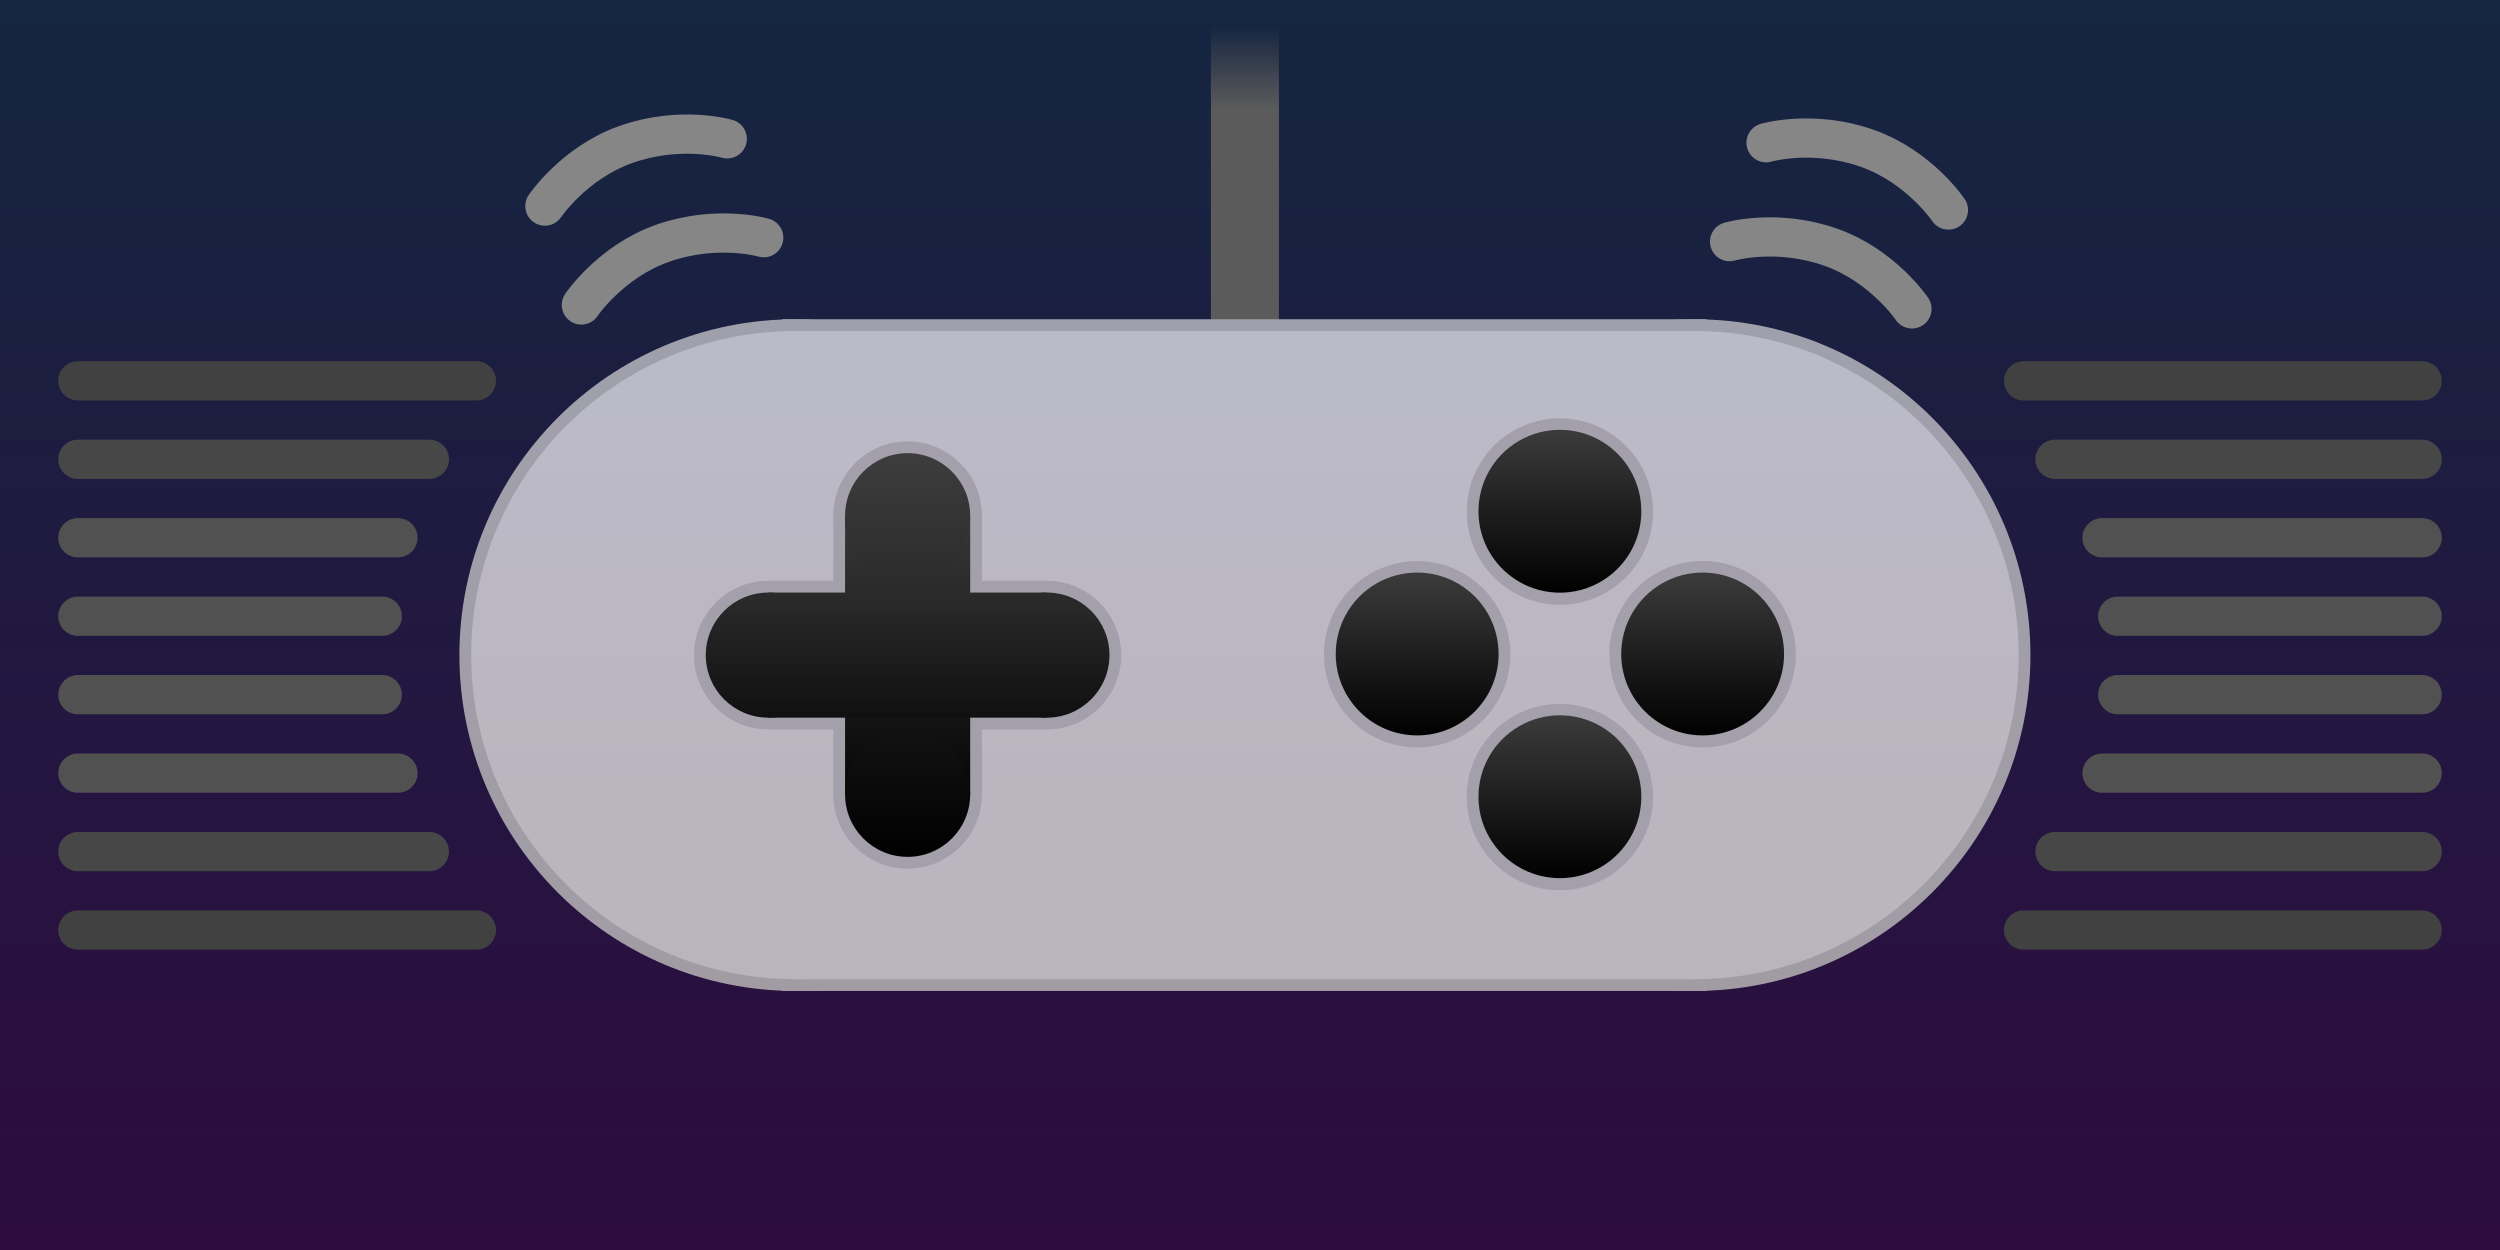
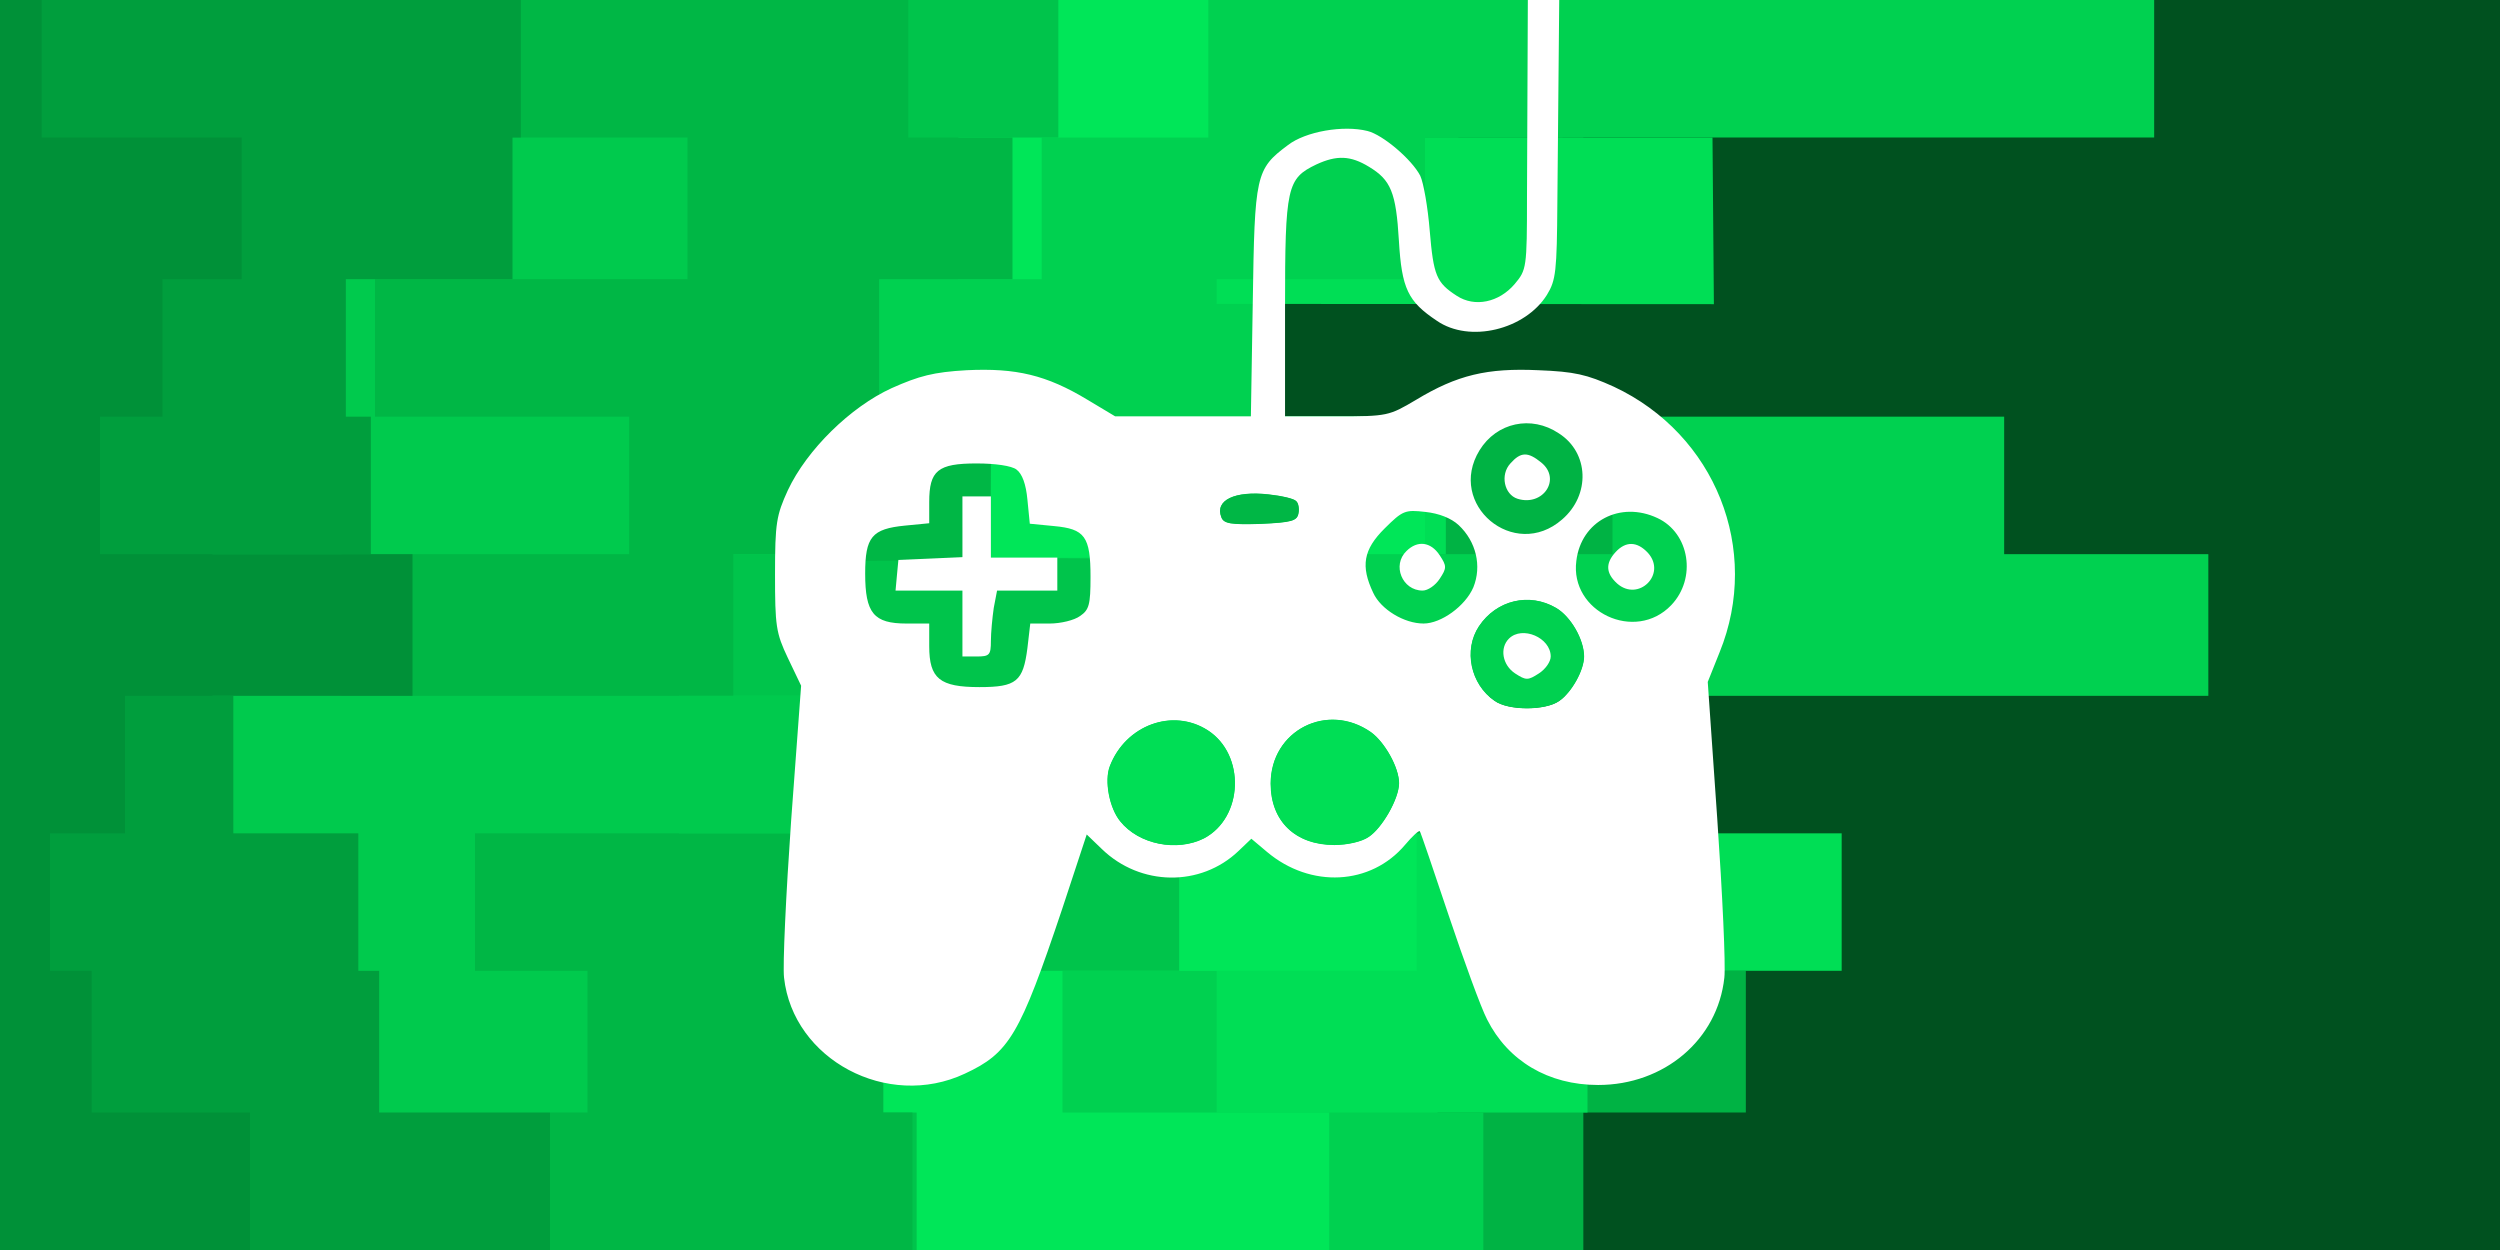
- <svg xmlns="http://www.w3.org/2000/svg" width="600" height="300">
-   <defs>
-     <linearGradient id="a" x1="240" x2="240" y1="140.375" y2="219.625" gradientTransform="matrix(3.76884 0 0 3.78549 -604.523 -531.388)" gradientUnits="userSpaceOnUse">
-       <stop offset="0" stop-color="#142641" />
-       <stop offset="1" stop-color="#2e0b3f" />
-     </linearGradient>
-     <linearGradient id="b" x1="240" x2="240" y1="140.868" y2="146.18" gradientUnits="userSpaceOnUse">
-       <stop offset="0" stop-color="#5b5b5b" stop-opacity="0" />
-       <stop offset="1" stop-color="#5b5b5b" />
-     </linearGradient>
-     <linearGradient id="c" x1="239.969" x2="239.969" y1="160.326" y2="201.632" gradientUnits="userSpaceOnUse">
-       <stop offset="0" stop-color="#c1c1c1" />
-       <stop offset="1" stop-color="#bdbdbd" />
-     </linearGradient>
-     <linearGradient id="d" x1="239.969" x2="239.969" y1="160.326" y2="201.632" gradientUnits="userSpaceOnUse">
-       <stop offset="0" stop-color="#a0a0ac" />
-       <stop offset="1" stop-color="#a19ca4" />
-     </linearGradient>
-     <linearGradient id="e" x1="268.657" x2="268.657" y1="160.326" y2="201.632" gradientUnits="userSpaceOnUse">
-       <stop offset="0" stop-color="#c1c1c1" />
-       <stop offset="1" stop-color="#bdbdbd" />
-     </linearGradient>
-     <linearGradient id="f" x1="268.657" x2="268.657" y1="160.326" y2="201.632" gradientUnits="userSpaceOnUse">
-       <stop offset="0" stop-color="#a0a0ac" />
-       <stop offset="1" stop-color="#a19ca4" />
-     </linearGradient>
-     <linearGradient id="g" x1="211.343" x2="211.343" y1="160.326" y2="201.632" gradientUnits="userSpaceOnUse">
-       <stop offset="0" stop-color="#c1c1c1" />
-       <stop offset="1" stop-color="#bdbdbd" />
-     </linearGradient>
-     <linearGradient id="h" x1="211.343" x2="211.343" y1="160.326" y2="201.632" gradientUnits="userSpaceOnUse">
-       <stop offset="0" stop-color="#a0a0ac" />
-       <stop offset="1" stop-color="#a19ca4" />
-     </linearGradient>
-     <linearGradient id="i" x1="239.969" x2="239.969" y1="160.326" y2="201.632" gradientUnits="userSpaceOnUse">
-       <stop offset="0" stop-color="#bbbbc8" />
-       <stop offset="1" stop-color="#bab4bd" />
-     </linearGradient>
-     <linearGradient id="j" x1="268.657" x2="268.657" y1="160.326" y2="201.632" gradientUnits="userSpaceOnUse">
-       <stop offset="0" stop-color="#bbbbc8" />
-       <stop offset="1" stop-color="#bab4bd" />
-     </linearGradient>
-     <linearGradient id="k" x1="211.343" x2="211.343" y1="160.326" y2="201.632" gradientUnits="userSpaceOnUse">
-       <stop offset="0" stop-color="#bbbbc8" />
-       <stop offset="1" stop-color="#bab4bd" />
-     </linearGradient>
-     <linearGradient id="l" x1="218.504" x2="218.504" y1="172.111" y2="189.847" gradientUnits="userSpaceOnUse">
-       <stop offset="0" stop-color="#373737" />
-       <stop offset="1" stop-color="#060606" />
-     </linearGradient>
-     <linearGradient id="m" x1="218.504" x2="218.504" y1="168.109" y2="176.082" gradientUnits="userSpaceOnUse">
-       <stop offset="0" stop-color="#3d3d3d" />
-       <stop offset="1" stop-color="#2c2c2c" />
-     </linearGradient>
-     <linearGradient id="n" x1="218.504" x2="218.504" y1="185.864" y2="193.837" gradientUnits="userSpaceOnUse">
-       <stop offset="0" stop-color="#121212" />
-       <stop offset="1" />
-     </linearGradient>
-     <linearGradient id="o" x1="218.498" x2="218.498" y1="176.993" y2="184.965" gradientUnits="userSpaceOnUse">
-       <stop offset="0" stop-color="#2b2b2b" />
-       <stop offset="1" stop-color="#101010" />
-     </linearGradient>
-     <linearGradient id="p" x1="227.381" x2="227.381" y1="176.993" y2="184.965" gradientUnits="userSpaceOnUse">
-       <stop offset="0" stop-color="#2b2b2b" />
-       <stop offset="1" stop-color="#101010" />
-     </linearGradient>
-     <linearGradient id="q" x1="209.627" x2="209.627" y1="176.993" y2="184.965" gradientUnits="userSpaceOnUse">
-       <stop offset="0" stop-color="#2b2b2b" />
-       <stop offset="1" stop-color="#101010" />
-     </linearGradient>
-     <linearGradient id="r" x1="250.977" x2="250.977" y1="175.79" y2="186.168" gradientUnits="userSpaceOnUse">
-       <stop offset="0" stop-color="#3b3b3b" />
-       <stop offset="1" />
-     </linearGradient>
-     <linearGradient id="s" x1="269.171" x2="269.171" y1="175.79" y2="186.168" gradientUnits="userSpaceOnUse">
-       <stop offset="0" stop-color="#3b3b3b" />
-       <stop offset="1" />
-     </linearGradient>
-     <linearGradient id="t" x1="260.074" x2="260.074" y1="166.693" y2="177.071" gradientUnits="userSpaceOnUse">
-       <stop offset="0" stop-color="#3b3b3b" />
-       <stop offset="1" />
-     </linearGradient>
-     <linearGradient id="u" x1="260.074" x2="260.074" y1="184.887" y2="195.265" gradientUnits="userSpaceOnUse">
-       <stop offset="0" stop-color="#3b3b3b" />
-       <stop offset="1" />
-     </linearGradient>
-   </defs>
-   <path fill="url(#a)" d="M0 300V0h600v300z" style="mix-blend-mode:normal;fill:url(#a);stroke-width:3.777;stroke-miterlimit:10" />
-   <g stroke-width="0" style="mix-blend-mode:normal;stroke-miterlimit:10">
-     <path fill="#5b5b5b" d="M290.619 89.44V25.637h16.322V89.44z" />
-     <path fill="url(#b)" d="M237.833 146.18v-5.312h4.334v5.312z" style="fill:url(#b)" transform="matrix(3.76594 0 0 3.76594 -605.045 -524.33)" />
-   </g>
-   <g stroke-width="1.5" style="mix-blend-mode:normal;stroke-miterlimit:10">
-     <path fill="url(#c)" stroke="url(#d)" d="M211.247 160.326h57.443v41.306h-57.443z" style="fill:url(#c);stroke:url(#d)" transform="matrix(3.76594 0 0 3.76594 -605.045 -524.33)" />
-     <path fill="url(#e)" stroke="url(#f)" d="M268.657 160.326c11.406 0 20.653 9.247 20.653 20.653 0 11.406-9.247 20.653-20.653 20.653-11.406 0-20.653-9.247-20.653-20.653 0-11.406 9.247-20.653 20.653-20.653z" style="fill:url(#e);stroke:url(#f)" transform="matrix(3.76594 0 0 3.76594 -605.045 -524.33)" />
-     <path fill="url(#g)" stroke="url(#h)" d="M211.343 160.326c11.406 0 20.653 9.247 20.653 20.653 0 11.406-9.247 20.653-20.653 20.653-11.406 0-20.653-9.247-20.653-20.653 0-11.406 9.247-20.653 20.653-20.653z" style="fill:url(#g);stroke:url(#h)" transform="matrix(3.76594 0 0 3.76594 -605.045 -524.33)" />
-   </g>
-   <g stroke-width="0" style="mix-blend-mode:normal;stroke-miterlimit:10">
-     <path fill="url(#i)" d="M211.247 160.326h57.443v41.306h-57.443z" style="fill:url(#i)" transform="matrix(3.76594 0 0 3.76594 -605.045 -524.33)" />
-     <path fill="url(#j)" d="M268.657 160.326c11.406 0 20.653 9.247 20.653 20.653 0 11.406-9.247 20.653-20.653 20.653-11.406 0-20.653-9.247-20.653-20.653 0-11.406 9.247-20.653 20.653-20.653z" style="fill:url(#j)" transform="matrix(3.76594 0 0 3.76594 -605.045 -524.33)" />
-     <path fill="url(#k)" d="M211.343 160.326c11.406 0 20.653 9.247 20.653 20.653 0 11.406-9.247 20.653-20.653 20.653-11.406 0-20.653-9.247-20.653-20.653 0-11.406 9.247-20.653 20.653-20.653z" style="fill:url(#k)" transform="matrix(3.76594 0 0 3.76594 -605.045 -524.33)" />
-   </g>
-   <g fill="none" stroke="#a39fab" stroke-width="1.5" style="mix-blend-mode:normal;stroke-miterlimit:10">
-     <path stroke-width="5.649" d="M202.816 187.61v-60.767h30.026v60.767z" />
-     <path stroke-width="5.649" d="M202.816 123.77a15.013 15.013 0 1 1 30.026 0 15.013 15.013 0 0 1-30.026 0zm0 66.864a15.013 15.013 0 1 1 30.026 0 15.013 15.013 0 0 1-30.026 0zm-15.395-48.418h60.767v30.022h-60.767Z" />
-     <path stroke-width="5.649" d="M251.257 142.216a15.011 15.011 0 1 1 0 30.022 15.011 15.011 0 0 1 0-30.022zm-66.86 0a15.011 15.011 0 1 1 0 30.022 15.011 15.011 0 0 1 0-30.022zm136.18 15.01a19.541 19.541 0 1 1 39.08 0 19.541 19.541 0 0 1-39.08 0zm68.518 0a19.541 19.541 0 1 1 39.079 0 19.541 19.541 0 0 1-39.08 0zm-34.26-34.258a19.541 19.541 0 1 1 39.08 0 19.541 19.541 0 0 1-39.08 0zm0 68.517a19.541 19.541 0 1 1 39.08 0 19.541 19.541 0 0 1-39.08 0z" />
-   </g>
-   <g stroke-width="0" style="mix-blend-mode:normal;stroke-miterlimit:10">
-     <path fill="url(#l)" d="M214.518 189.847v-17.736h7.973v17.736z" style="fill:url(#l)" transform="matrix(3.76594 0 0 3.76594 -605.045 -524.33)" />
-     <path fill="url(#m)" d="M214.518 172.096a3.986 3.986 0 1 1 7.973 0 3.986 3.986 0 0 1-7.973 0z" style="fill:url(#m)" transform="matrix(3.76594 0 0 3.76594 -605.045 -524.33)" />
-     <path fill="url(#n)" d="M214.518 189.85a3.986 3.986 0 1 1 7.973 0 3.986 3.986 0 0 1-7.973 0z" style="fill:url(#n)" transform="matrix(3.76594 0 0 3.76594 -605.045 -524.33)" />
-     <path fill="url(#o)" d="M209.63 176.993h17.736v7.972H209.63Z" style="fill:url(#o)" transform="matrix(3.76594 0 0 3.76594 -605.045 -524.33)" />
-     <path fill="url(#p)" d="M227.381 176.993a3.986 3.986 0 1 1 0 7.972 3.986 3.986 0 0 1 0-7.972z" style="fill:url(#p)" transform="matrix(3.76594 0 0 3.76594 -605.045 -524.33)" />
-     <path fill="url(#q)" d="M209.627 176.993a3.986 3.986 0 1 1 0 7.972 3.986 3.986 0 0 1 0-7.972z" style="fill:url(#q)" transform="matrix(3.76594 0 0 3.76594 -605.045 -524.33)" />
-   </g>
-   <g stroke-width="0" style="mix-blend-mode:normal;stroke-miterlimit:10">
-     <path fill="url(#r)" d="M245.788 180.979a5.189 5.189 0 1 1 10.377 0 5.189 5.189 0 0 1-10.377 0z" style="fill:url(#r)" transform="matrix(3.76594 0 0 3.76594 -605.045 -524.33)" />
-     <path fill="url(#s)" d="M263.982 180.979a5.189 5.189 0 1 1 10.377 0 5.189 5.189 0 0 1-10.377 0z" style="fill:url(#s)" transform="matrix(3.76594 0 0 3.76594 -605.045 -524.33)" />
-     <path fill="url(#t)" d="M254.885 171.882a5.189 5.189 0 1 1 10.377 0 5.189 5.189 0 0 1-10.377 0z" style="fill:url(#t)" transform="matrix(3.76594 0 0 3.76594 -605.045 -524.33)" />
-     <path fill="url(#u)" d="M254.885 190.076a5.189 5.189 0 1 1 10.377 0 5.189 5.189 0 0 1-10.377 0z" style="fill:url(#u)" transform="matrix(3.76594 0 0 3.76594 -605.045 -524.33)" />
-   </g>
-   <path fill="none" stroke="#414141" stroke-linecap="round" stroke-width="2.5" d="M5.224 23.125h25.4m98.6 0h25.4" style="mix-blend-mode:normal;stroke-miterlimit:10" transform="matrix(3.76594 0 0 3.76594 -.989 4.314)" />
-   <path fill="none" stroke="#474747" stroke-linecap="round" stroke-width="2.5" d="M5.224 28.125h22.4m103.6 0h23.4" style="mix-blend-mode:normal;stroke-miterlimit:10" transform="matrix(3.76594 0 0 3.76594 -.989 4.314)" />
-   <path fill="none" stroke="#515151" stroke-linecap="round" stroke-width="2.5" d="M5.224 33.125h20.4m108.6 0h20.4m-149.4 5h19.4m110.6 0h19.4m-149.4 5h19.4m110.6 0h19.4m-149.4 5h20.4m108.6 0h20.4" style="mix-blend-mode:normal;stroke-miterlimit:10" transform="matrix(3.76594 0 0 3.76594 -.989 4.314)" />
-   <path fill="none" stroke="#474747" stroke-linecap="round" stroke-width="2.5" d="M5.224 53.125h22.4m103.6 0h23.4" style="mix-blend-mode:normal;stroke-miterlimit:10" transform="matrix(3.76594 0 0 3.76594 -.989 4.314)" />
-   <path fill="none" stroke="#414141" stroke-linecap="round" stroke-width="2.5" d="M5.224 58.125h25.4m98.6 0h25.4" style="mix-blend-mode:normal;stroke-miterlimit:10" transform="matrix(3.76594 0 0 3.76594 -.989 4.314)" />
-   <g fill="none" stroke="#868686" stroke-linecap="round" stroke-width="2.5" style="mix-blend-mode:normal;stroke-miterlimit:10">
-     <path stroke-width="9.415" d="M139.526 73.193s6.967-10.367 19.413-14.777c13.14-4.655 24.355-1.367 24.355-1.367m-52.52-7.589s6.967-10.367 19.41-14.777c13.143-4.659 24.358-1.367 24.358-1.367" />
-     <path stroke-width="9.415" d="M415.102 57.99s11.215-3.291 24.354 1.367c12.447 4.41 19.414 14.778 19.414 14.778m-35.016-39.881s11.219-3.288 24.358 1.37c12.447 4.41 19.41 14.778 19.41 14.778" data-paper-data="{&quot;index&quot;:null}" />
+ <svg xmlns="http://www.w3.org/2000/svg" width="600" height="300" viewBox="0 0 600 300">
+   <path fill="#00511f" d="M0 300v-300h600v300z" style="fill-rule:nonzero;stroke:none;stroke-linecap:butt;stroke-linejoin:miter;stroke-miterlimit:10;stroke-dasharray:none;stroke-dashoffset:0" />
+   <path fill="#00d150" d="M407 0h110v33h-167v34h-42v33h173v33h49v34h-253v33h-4v33h16v34h82v33h-371V0z" style="fill-rule:nonzero;stroke:none;stroke-linecap:butt;stroke-linejoin:miter;stroke-miterlimit:10;stroke-dasharray:none;stroke-dashoffset:0" />
+   <path fill="#00b344" d="M420 0h-79v33h34v34h-104v33h116v33h-91v34h53v33h58v33h12v34h-39v33h-380V0z" style="fill-rule:nonzero;stroke:none;stroke-linecap:butt;stroke-linejoin:miter;stroke-miterlimit:10;stroke-dasharray:none;stroke-dashoffset:0" />
+   <path fill="#00de55" d="M296 0h14v33h101l.333 40-161-.082L250 100h97v33h-39v34h25v33h109v33h-61v34h-36v33h-345V0z" style="fill-rule:nonzero;stroke:none;stroke-linecap:butt;stroke-linejoin:miter;stroke-miterlimit:10;stroke-dasharray:none;stroke-dashoffset:0" />
+   <path fill="#00d150" d="M347 0h33v33h-38v34h-50v33h44v33h-127v34h35v33h-41v33h89v34h64v33h-356V0z" style="fill-rule:nonzero;stroke:none;stroke-linecap:butt;stroke-linejoin:miter;stroke-miterlimit:10;stroke-dasharray:none;stroke-dashoffset:0" />
+   <path fill="#00e658" d="M220 0h70v33h-40v34h-50v33h142v33h-63.583l-4.5.667-69.016.613L199.917 133h-44.917v34h50v33h135v33h-85v34h64v33h-319V0z" style="fill-rule:nonzero;stroke:none;stroke-linecap:butt;stroke-linejoin:miter;stroke-miterlimit:10;stroke-dasharray:none;stroke-dashoffset:0" />
+   <path fill="#00c44b" d="M199 0h55v33h-24v34h-55v33h-40v33h65.417l36.137.863 33.641.192L276.25 133h16.75v34h-145v33h135v33h-147v34h84v33h-220V0z" style="fill-rule:nonzero;stroke:none;stroke-linecap:butt;stroke-linejoin:miter;stroke-miterlimit:10;stroke-dasharray:none;stroke-dashoffset:0" />
+   <path fill="#00b745" d="M182 0h36v33h25v34h-32v33l26.868.284-.17 34.087-34.115.296-6.5-1.667H176v34h-13v33h80v33h-31v34h7v33H0V0z" style="fill-rule:nonzero;stroke:none;stroke-linecap:butt;stroke-linejoin:miter;stroke-miterlimit:10;stroke-dasharray:none;stroke-dashoffset:0" />
+   <path fill="#00ca4d" d="M75 0h-5v33h95v34h-75v33h61v33h-69v34h112v33h-80v33h27v34h-9v33h-132V0z" style="fill-rule:nonzero;stroke:none;stroke-linecap:butt;stroke-linejoin:miter;stroke-miterlimit:10;stroke-dasharray:none;stroke-dashoffset:0" />
+   <path fill="#009e3d" d="M99 0h26v33h-2v34h-40v33h6v33h-38v34h5v33h30v33h5v34h41v33h-132V0z" style="fill-rule:nonzero;stroke:none;stroke-linecap:butt;stroke-linejoin:miter;stroke-miterlimit:10;stroke-dasharray:none;stroke-dashoffset:0" />
+   <path fill="#009138" d="M3 0h7v33h48v34h-19v33h-15v33h75v34h-69v33h-18v33h10v34h38v33h-60V0z" style="fill-rule:nonzero;stroke:none;stroke-linecap:butt;stroke-linejoin:miter;stroke-miterlimit:10;stroke-dasharray:none;stroke-dashoffset:0" />
+   <g style="fill-rule:nonzero;stroke:none;stroke-linecap:butt;stroke-linejoin:miter;stroke-miterlimit:10;stroke-dasharray:none;stroke-dashoffset:0">
+     <path fill="#fff" d="m366.734-12.354 7.657-6.677-.625 67.652c-.114 16.499-.342 18.646-2.505 22.149-5.238 8.363-18.559 11.64-26.416 6.215-6.946-4.633-8.426-7.684-9.109-19.211-.683-11.64-1.936-14.578-7.173-17.742-4.441-2.712-7.743-2.825-12.639-.565-7.059 3.39-7.515 5.311-7.515 34.354v26.105h12.411c12.183 0 12.525-.113 19.015-3.955 9.906-5.989 17.079-7.684 29.376-7.119 8.653.339 11.614 1.017 18.104 3.955 24.366 11.414 35.411 39.1 25.391 63.736l-2.847 7.119 2.277 32.772c1.252 18.081 2.05 35.258 1.708 38.196-1.594 14.917-14.46 25.766-30.287 25.766-11.955 0-21.634-5.763-26.644-15.708-1.48-2.825-5.579-14.126-9.223-24.975-3.644-10.849-6.718-20.002-6.946-20.228-.228-.226-1.822 1.243-3.53 3.277-8.198 9.719-22.658 10.51-33.134 1.695l-3.757-3.164-3.074 2.938c-9.109 8.702-23.569 8.476-32.792-.452l-3.644-3.503-5.921 17.968c-10.134 30.173-12.639 34.467-23.342 39.439-18.559 8.702-41.218-3.39-43.381-23.053-.342-2.938.455-19.889 1.708-37.744l2.391-32.32-3.188-6.667c-2.847-5.989-3.074-7.684-3.074-20.115 0-12.318.342-14.126 3.074-20.115 4.554-9.719 15.03-20.002 24.936-24.523 6.604-2.938 10.02-3.842 17.99-4.294 11.842-.565 19.129 1.13 29.035 7.119l6.604 3.955H300.211l.455-27.461c.455-30.512.683-31.868 8.426-37.631 4.213-3.277 13.322-4.859 19.129-3.39 3.644.904 10.589 6.78 12.639 10.736.797 1.695 1.822 7.571 2.277 13.222.911 10.736 1.594 12.431 6.49 15.595 4.327 2.825 10.134 1.582 13.891-2.825 2.847-3.39 2.96-3.842 2.96-20.906zm-11.642 120.416c-7.97 12.996 8.312 26.67 19.812 16.612 6.832-5.876 6.49-16.047-.797-20.68-6.604-4.407-14.916-2.599-19.015 4.068zm-120.693 3.164c-9.337 0-11.386 1.695-11.386 9.267v5.085l-5.807.565c-7.97.791-9.564 2.712-9.564 11.527 0 9.493 2.05 11.979 9.906 11.979h5.465v5.424c0 7.797 2.505 9.832 12.069 9.832 8.881 0 10.475-1.356 11.5-9.38l.683-5.876h4.668c2.619 0 5.921-.791 7.287-1.808 2.163-1.469 2.505-2.712 2.505-9.38 0-9.719-1.366-11.527-8.767-12.205l-5.807-.565-.569-5.763c-.342-3.729-1.252-6.215-2.619-7.232-1.139-.904-5.124-1.469-9.564-1.469zm70.025 7.458c-8.084-.904-12.866 1.356-11.272 5.424.569 1.582 2.277 1.808 9.45 1.582 7.401-.339 8.653-.678 8.995-2.486.228-1.13 0-2.486-.569-2.938-.455-.565-3.416-1.243-6.604-1.582zm37.688 4.181c-4.896-.565-5.465-.339-9.792 3.955-5.124 5.085-5.807 9.041-2.733 15.482 1.822 3.955 7.401 7.345 12.069 7.345 4.213 0 10.02-4.181 11.955-8.702 2.05-5.085.683-10.962-3.53-14.917-1.822-1.695-4.782-2.825-7.97-3.164zm36.208 11.753c-1.594 12.205 14.119 19.663 22.772 10.623 6.149-6.441 4.441-17.29-3.302-20.906-8.881-4.181-18.332.678-19.47 10.284zm-23.342 15.708c-3.757 5.65-2.05 13.9 3.757 17.855 3.302 2.373 12.183 2.373 15.485 0 2.96-2.034 5.921-7.345 5.921-10.623 0-4.068-3.188-9.606-6.718-11.64-6.376-3.729-14.233-1.921-18.446 4.407zm-88.584 33.563c-1.366 3.503-.114 10.058 2.505 13.222 4.441 5.537 13.549 7.345 20.04 4.068 9.45-4.972 10.02-20.002.911-25.879-8.426-5.424-19.698-1.243-23.455 8.589zm38.599 4.181c0 9.041 5.921 14.691 15.257 14.691 3.074 0 6.604-.791 8.198-1.921 3.188-2.034 7.287-9.154 7.287-12.883 0-3.729-3.416-9.832-6.718-12.205-10.475-7.345-24.025-.452-24.025 12.318z" />
+     <path fill="#00b745" d="M311.077 120.257c.569.452.798 1.824.57 2.954-.342 1.808-1.639 2.191-9.04 2.53-7.173.226-8.935-.039-9.504-1.621-1.594-4.068 3.264-6.381 11.348-5.477 3.188.339 6.171 1.049 6.626 1.614z" data-paper-data="{&quot;noHover&quot;:false,&quot;origItem&quot;:[&quot;Path&quot;,{&quot;applyMatrix&quot;:true,&quot;segments&quot;:[[[608.84736,237.36965],[6.37623,0.67805],[-16.1683,-1.80811]],[[586.30283,248.21832],[-3.18811,-8.1365],[1.13861,3.16419]],[[605.2038,251.38252],[-14.34651,0.45203],[14.80197,-0.67805]],[[623.19388,246.41021],[-0.68317,3.61621],[0.45544,-2.26013]],[[622.05527,240.53386],[1.13861,0.90405],[-0.91089,-1.13007]]],&quot;closed&quot;:true,&quot;fillColor&quot;:[1,1,1]}]}" />
+     <path fill="#00de55" d="M289.878 175.26c9.109 5.876 8.536 20.99-.914 25.963-6.49 3.277-15.664 1.456-20.105-4.081-2.619-3.164-3.88-9.762-2.513-13.265 3.757-9.832 15.107-14.041 23.532-8.617z" data-paper-data="{&quot;noHover&quot;:false,&quot;origItem&quot;:[&quot;Path&quot;,{&quot;applyMatrix&quot;:true,&quot;segments&quot;:[[[532.78806,367.77965],[7.51484,-19.6632],[-2.73267,7.00643]],[[537.79795,394.22327],[-5.23762,-6.3284],[8.88118,11.07468]],[[577.8771,402.35978],[-12.98018,6.5544],[18.90097,-9.94461]],[[579.69888,350.60259],[18.2178,11.75272],[-16.85147,-10.84866]]],&quot;closed&quot;:true,&quot;fillColor&quot;:[1,1,1]}]}" />
+     <path fill="#00de55" d="M329.047 175.713c3.302 2.373 6.739 8.517 6.739 12.246 0 3.729-4.123 10.891-7.311 12.925-1.594 1.13-5.15 1.929-8.225 1.929-9.337 0-15.307-5.699-15.307-14.74 0-12.77 13.629-19.705 24.104-12.359z" data-paper-data="{&quot;noHover&quot;:false,&quot;origItem&quot;:[&quot;Path&quot;,{&quot;applyMatrix&quot;:true,&quot;segments&quot;:[[[609.98598,376.14216],[0,-25.53957],[0,18.08111]],[[640.50079,405.52396],[-18.67324,0],[6.14851,0]],[[656.8968,401.68173],[-3.18811,2.26013],[6.37623,-4.06824]],[[671.47104,375.91615],[0,7.45846],[0,-7.45846]],[[658.03542,351.50664],[6.60395,4.74629],[-20.95047,-14.69091]]],&quot;closed&quot;:true,&quot;fillColor&quot;:[1,1,1]}]}" />
+     <path fill="#00d150" d="M373.45 145.877c3.53 2.034 6.741 7.616 6.741 11.684 0 3.277-2.982 8.628-5.943 10.662-3.302 2.373-12.24 2.373-15.542-0-5.807-3.955-7.53-12.271-3.772-17.921 4.213-6.328 12.139-8.154 18.515-4.425z" data-paper-data="{&quot;noHover&quot;:false,&quot;origItem&quot;:[&quot;Path&quot;,{&quot;applyMatrix&quot;:true,&quot;segments&quot;:[[[709.95614,300.65353],[8.42573,-12.65677],[-7.51484,11.30069]],[[717.47098,336.36372],[-11.61384,-7.91048],[6.60395,4.74629]],[[748.44124,336.36372],[-6.60395,4.74629],[5.92079,-4.06824]],[[760.2828,315.11842],[0,6.5544],[0,-8.1365]],[[746.84718,291.839],[7.0594,4.06824],[-12.75246,-7.45846]]],&quot;closed&quot;:true,&quot;fillColor&quot;:[1,1,1]}]}" />
+     <path fill="#fff" d="M369.894 111c4.896 3.955.455 10.623-5.693 8.702-3.188-1.017-4.213-5.763-1.708-8.476 2.505-2.825 4.213-2.825 7.401-.226zM230.983 119.137h6.832V133.828H253.755V141.738h-14.46l-.797 4.181c-.342 2.373-.683 5.989-.683 7.91 0 3.39-.342 3.729-3.416 3.729h-3.416v-15.821h-16.054l.342-3.729.342-3.616 7.743-.339 7.629-.339v-7.232zM345.528 133.263c1.708 2.599 1.708 3.051 0 5.65-1.025 1.582-2.847 2.825-4.099 2.825-4.896 0-7.401-6.102-3.871-9.493 2.619-2.599 5.807-2.26 7.97 1.017zM395.513 132.698c4.554 5.085-2.277 11.866-7.401 7.345-2.733-2.486-2.847-4.859-.342-7.571 2.391-2.599 5.124-2.599 7.743.226zM372.171 157.559c0 1.243-1.252 3.051-2.847 4.068-2.619 1.695-3.074 1.695-5.693 0-3.074-2.034-3.757-6.102-1.48-8.363 3.188-3.164 10.02-.226 10.02 4.294z" />
  </g>
</svg>
